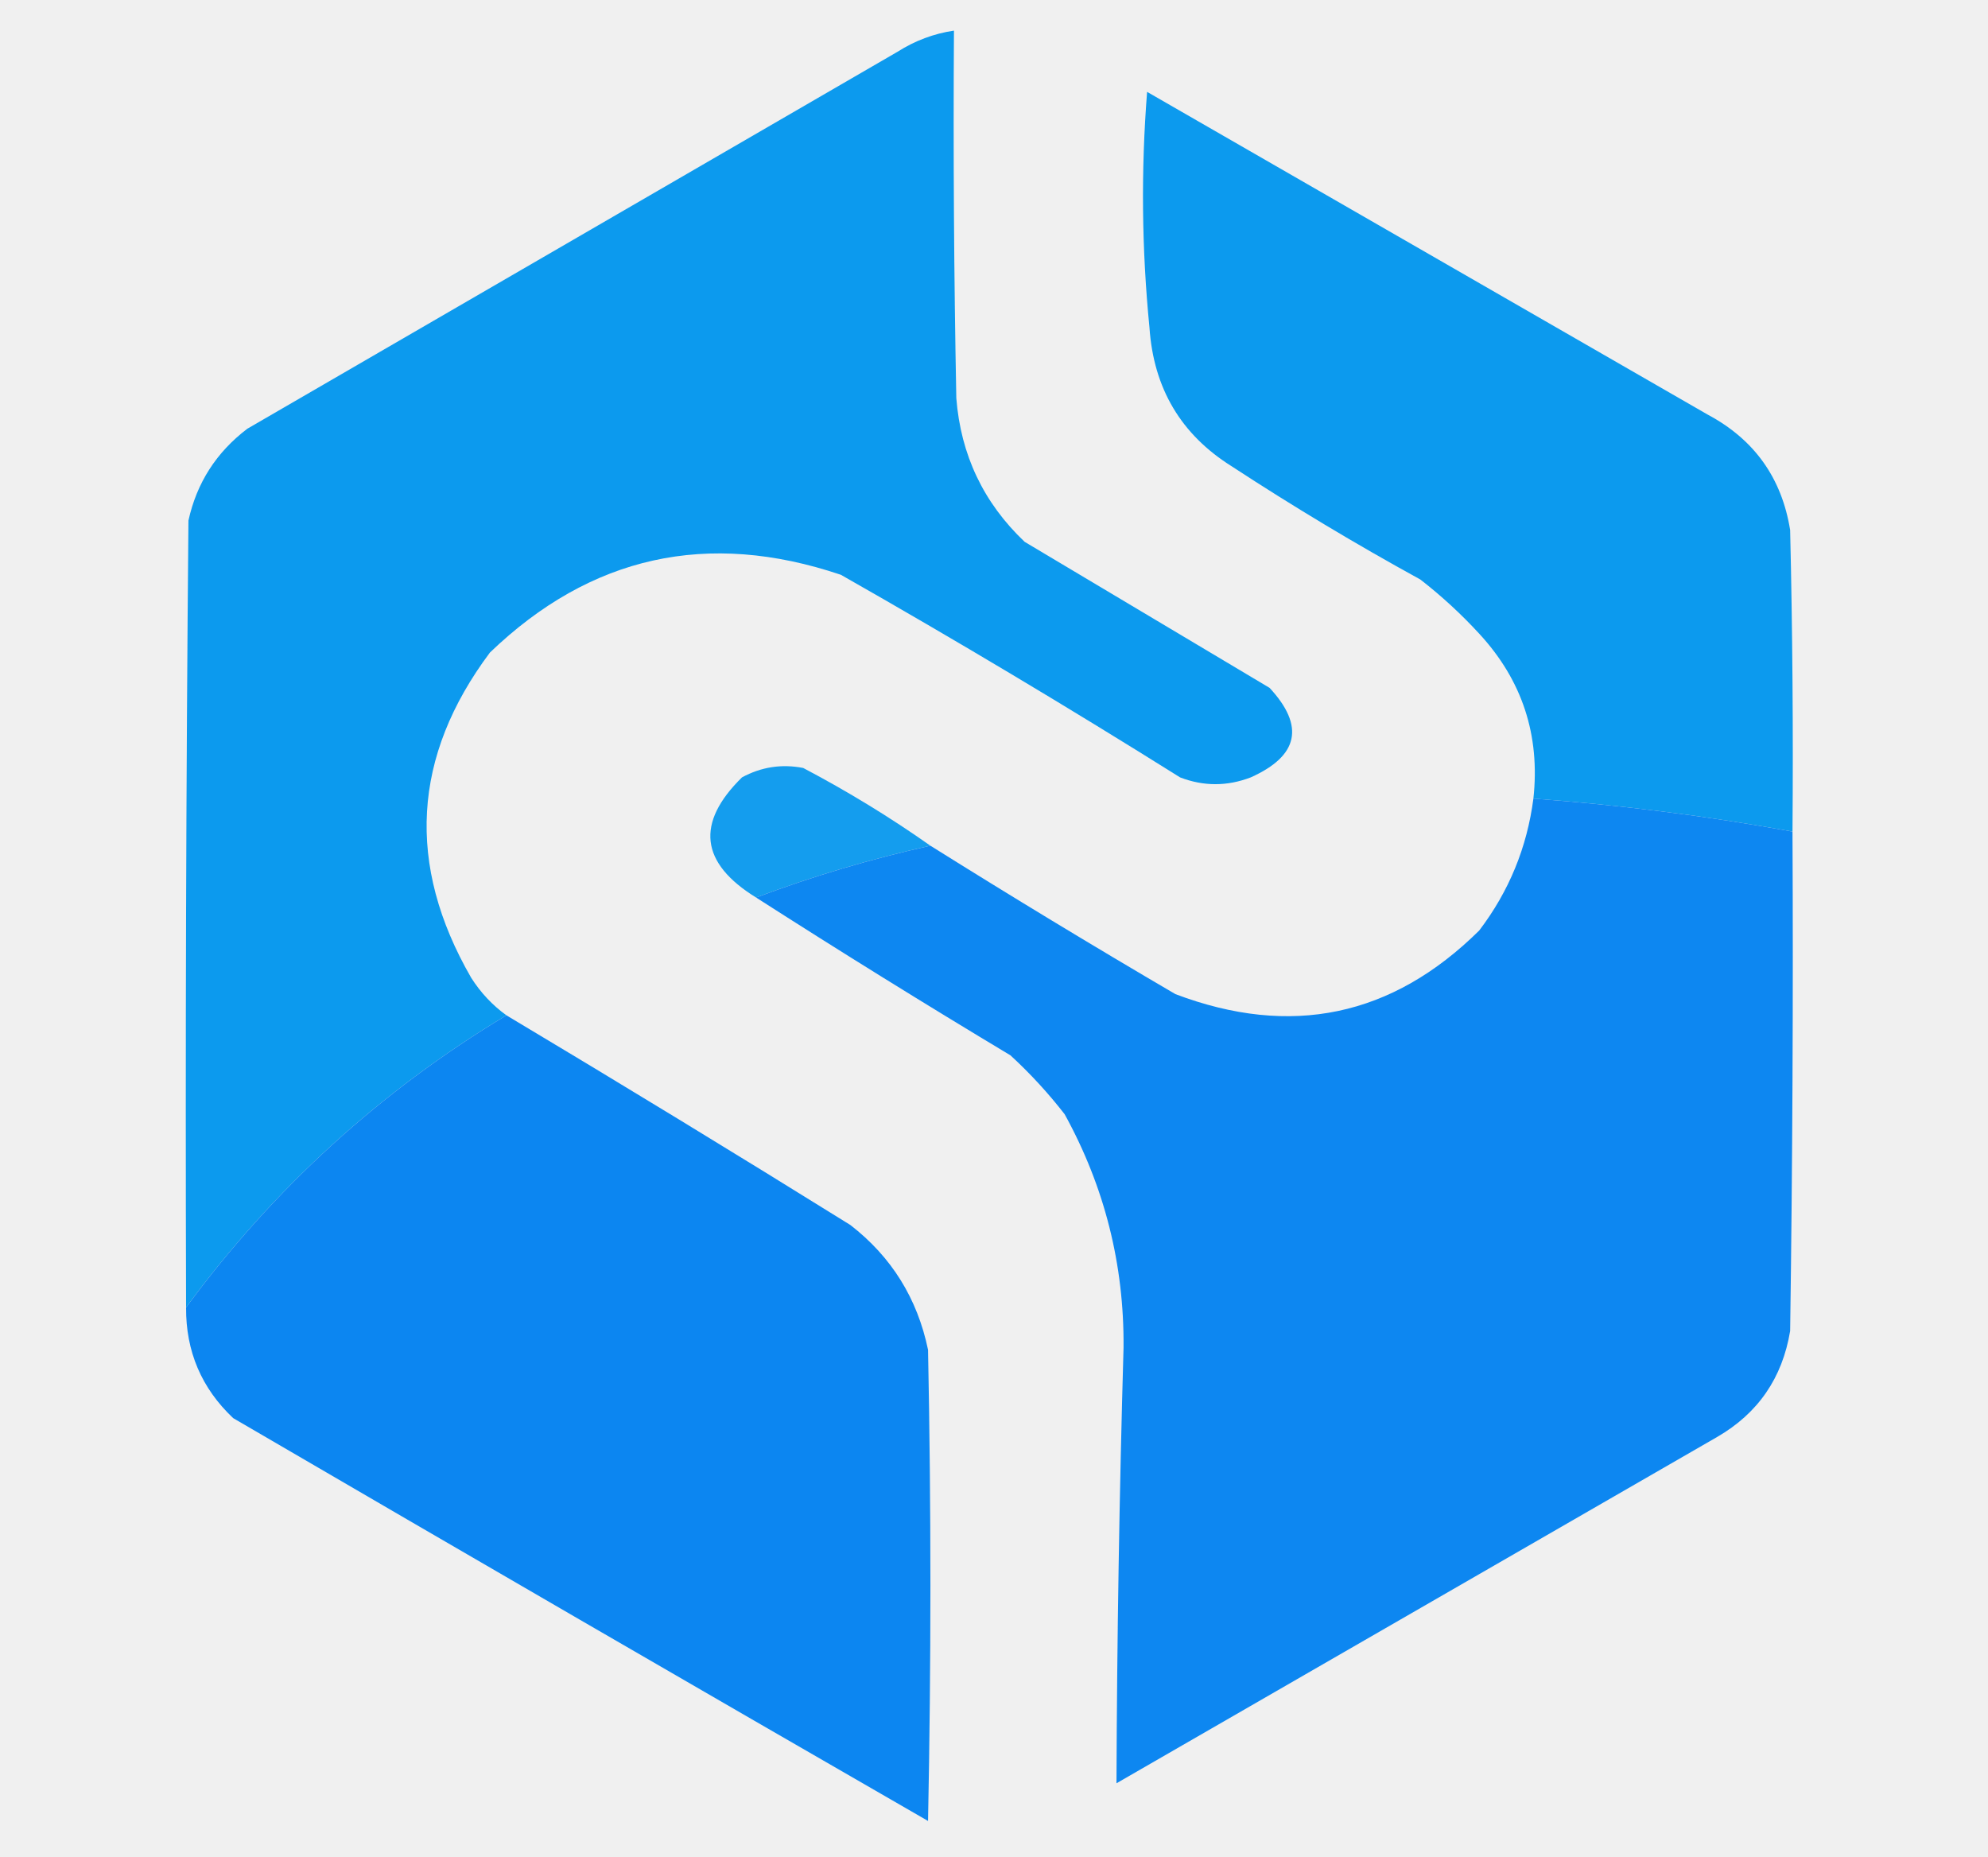
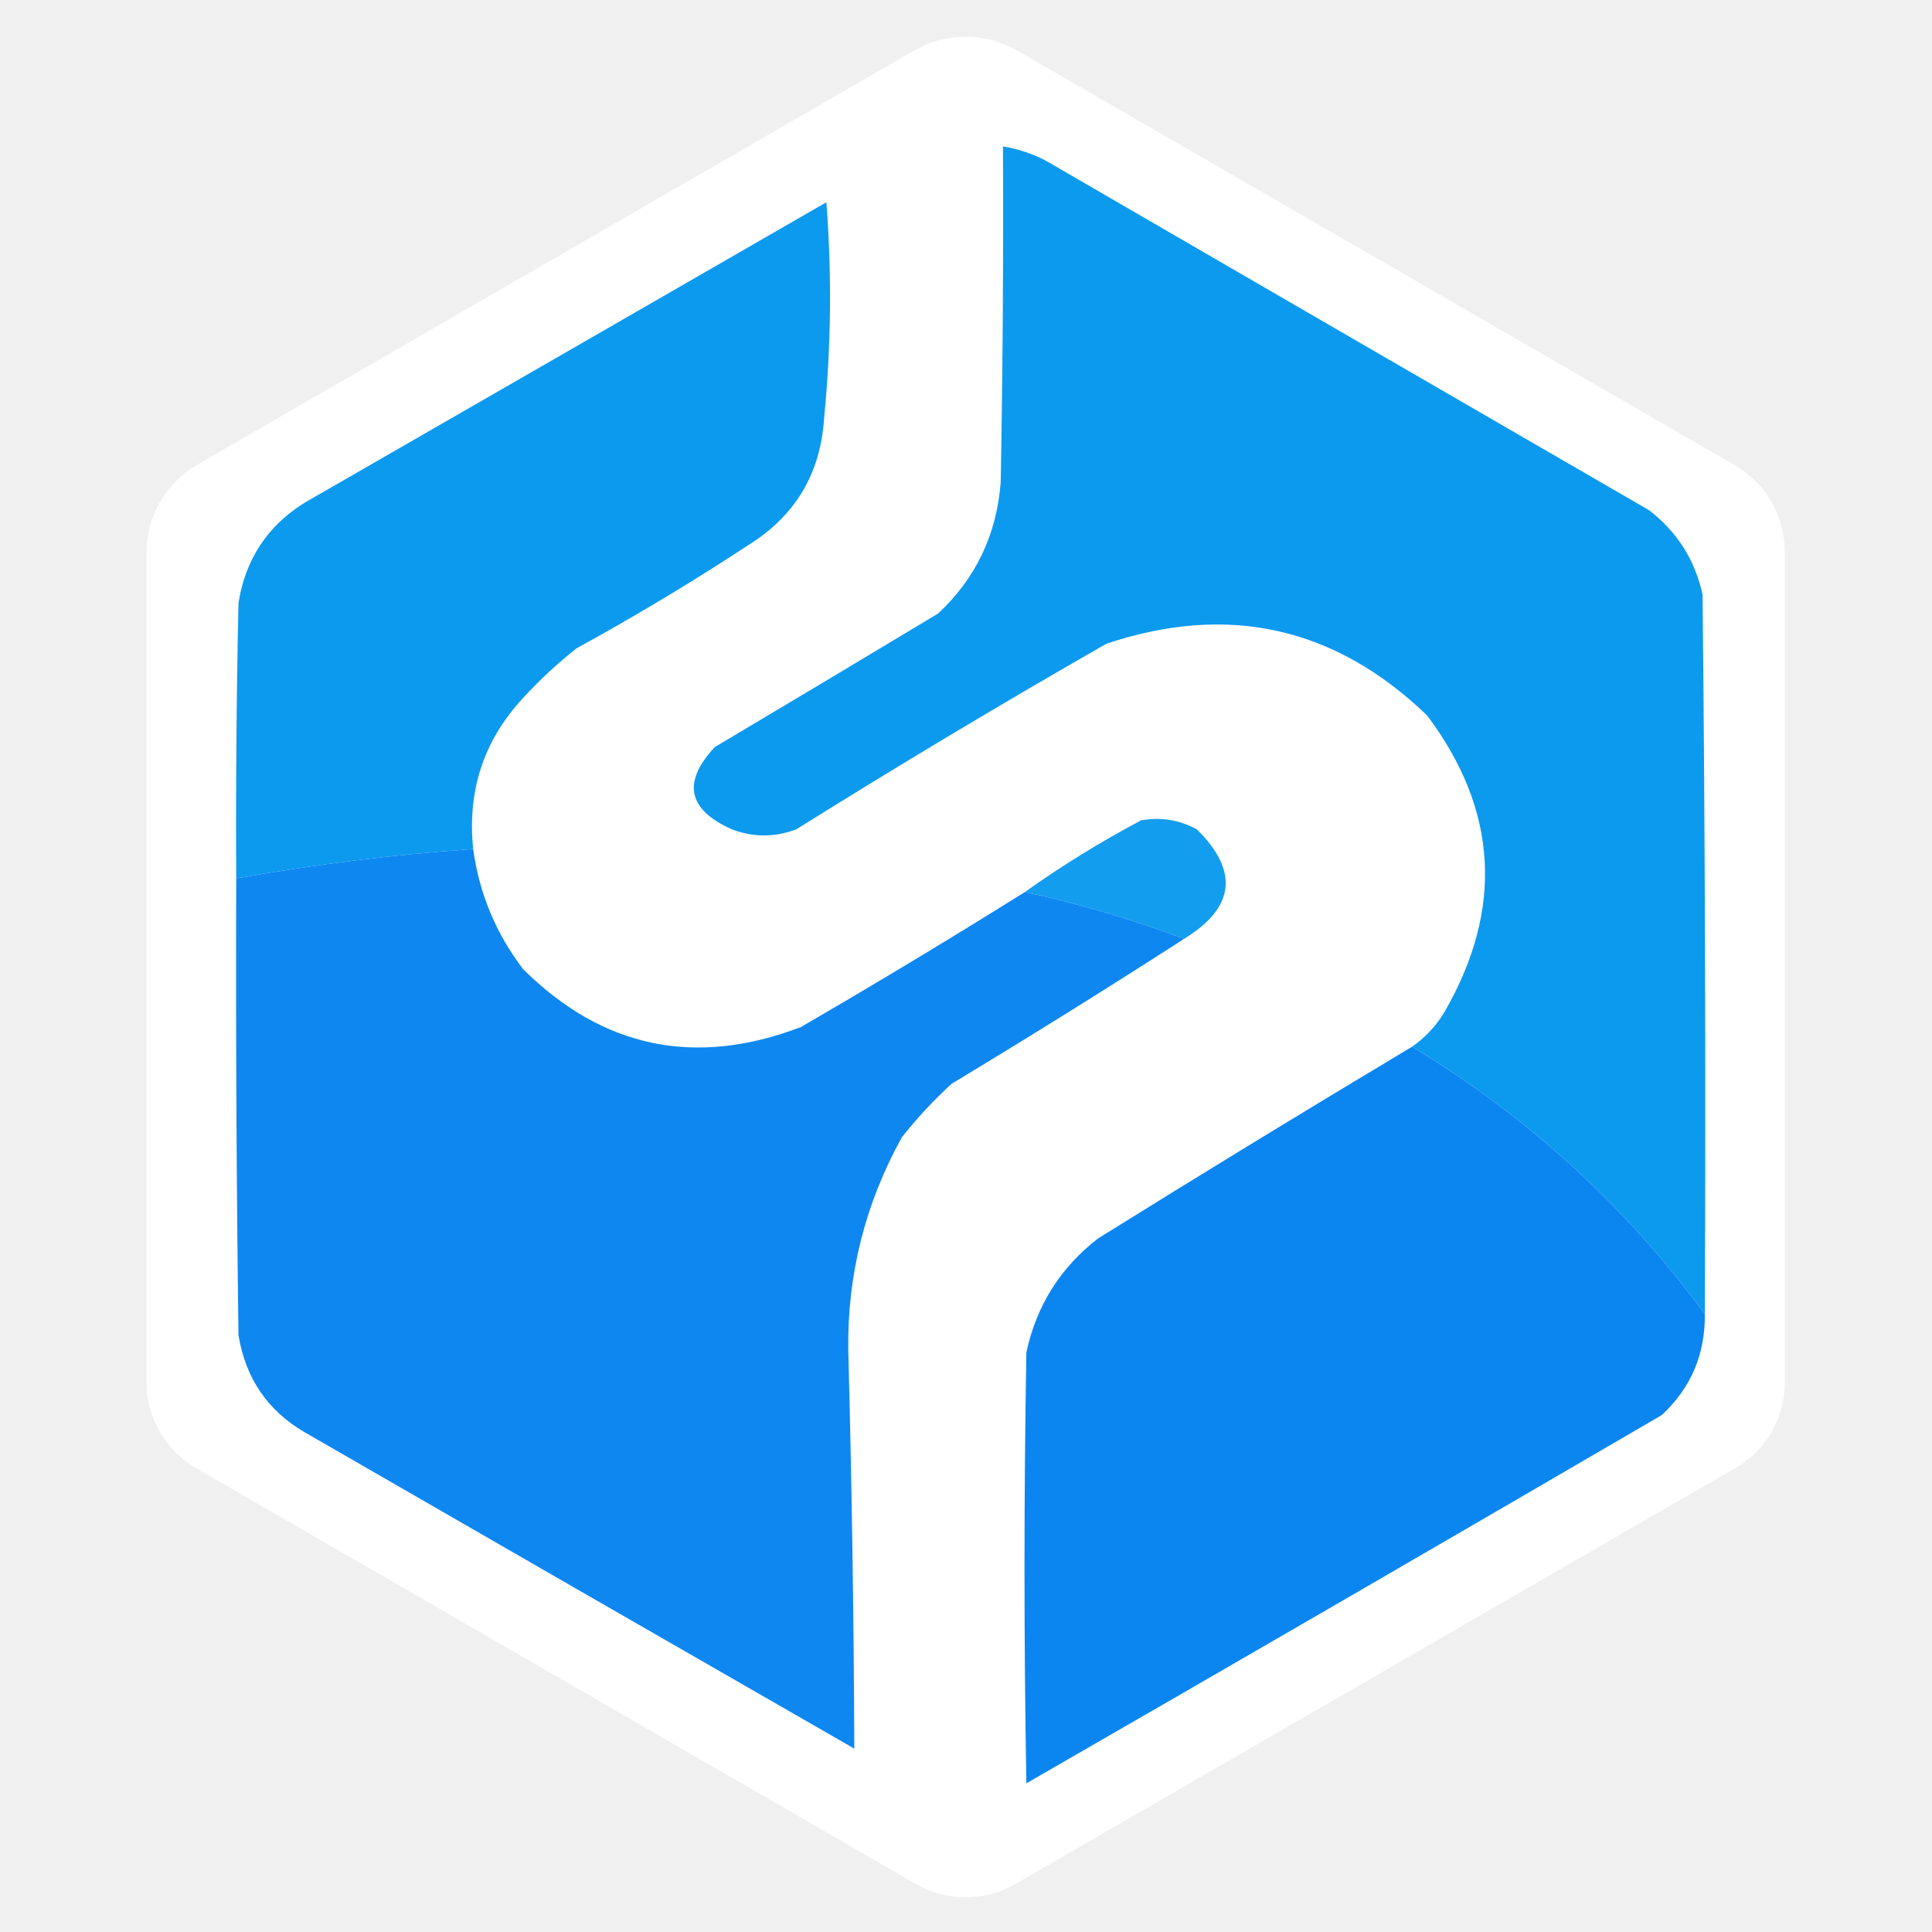
- <svg xmlns="http://www.w3.org/2000/svg" version="1.1" width="422px" height="394px" style="shape-rendering:geometricPrecision; text-rendering:geometricPrecision; image-rendering:optimizeQuality; fill-rule:evenodd; clip-rule:evenodd">
+ <svg xmlns="http://www.w3.org/2000/svg" version="1.2" viewBox="0 0 256 256" width="256" height="256">
+   <style>
+ 		.s0 { fill: #ffffff } 
+ 		.s1 { opacity: .98;fill: #0798ee } 
+ 		.s2 { opacity: .95;fill: #0798ee } 
+ 		.s3 { opacity: .98;fill: #0985f1 } 
+ 		.s4 { opacity: .99;fill: #0985f1 } 
+ 	</style>
+   <path id="Shape 1" fill-rule="evenodd" class="s0" d="m121.3 249.6l-95.2-55c-4.1-2.3-6.7-6.7-6.7-11.5v-109.9c0-4.8 2.6-9.2 6.7-11.6l95.2-55c4.1-2.3 9.2-2.3 13.3 0l95.2 55c4.2 2.4 6.7 6.8 6.7 11.6v109.9c0 4.8-2.5 9.2-6.7 11.5l-95.2 55c-4.1 2.4-9.2 2.4-13.3 0z" />
  <g>
-     <path style="opacity:0.98" fill="#0798ee" d="M 107.5,215.5 C 80.76,231.567 58.093,252.234 39.5,277.5C 39.333,221.832 39.5,166.166 40,110.5C 41.755,102.499 45.921,95.999 52.5,91C 98.5,64.333 144.5,37.667 190.5,11C 194.219,8.636 198.219,7.136 202.5,6.5C 202.333,32.502 202.5,58.502 203,84.5C 203.945,96.556 208.779,106.723 217.5,115C 234.833,125.333 252.167,135.667 269.5,146C 277.013,154.1 275.68,160.433 265.5,165C 260.484,166.921 255.484,166.921 250.5,165C 226.831,150.163 202.831,135.83 178.5,122C 150.207,112.46 125.373,117.96 104,138.5C 87.524,160.533 86.191,183.533 100,207.5C 102.028,210.692 104.528,213.359 107.5,215.5 Z" />
+     <path fill-rule="evenodd" class="s1" d="m187.1 138.7q22.9 13.8 38.8 35.4 0.2-47.7-0.3-95.3-1.5-6.9-7.1-11.2-39.4-22.8-78.7-45.6-3.2-2-6.9-2.6 0.1 22.3-0.3 44.5-0.8 10.4-8.3 17.4-14.8 8.9-29.6 17.7-6.5 7 2.3 10.9 4.2 1.6 8.5 0 20.3-12.7 41.1-24.6 24.2-8.1 42.5 9.5 14.1 18.8 2.3 39.3-1.7 2.8-4.3 4.6z" />
  </g>
  <g>
-     <path style="opacity:0.978" fill="#0798ee" d="M 380.5,176.5 C 362.294,173.188 343.961,170.855 325.5,169.5C 326.961,156.051 323.128,144.384 314,134.5C 310.133,130.298 305.967,126.465 301.5,123C 287.835,115.503 274.502,107.503 261.5,99C 250.701,92.252 244.867,82.419 244,69.5C 242.355,52.848 242.188,36.182 243.5,19.5C 283.167,42.333 322.833,65.167 362.5,88C 372.387,93.275 378.221,101.442 380,112.5C 380.5,133.831 380.667,155.164 380.5,176.5 Z" />
+     <path fill-rule="evenodd" class="s1" d="m31.3 116.4q15.6-2.8 31.4-3.9-1.2-11.6 6.6-20 3.3-3.6 7.1-6.6 11.7-6.4 22.8-13.7 9.3-5.8 10-16.8 1.4-14.3 0.3-28.6-34 19.6-67.9 39.1-8.5 4.6-10 14-0.4 18.3-0.3 36.5z" />
  </g>
  <g>
-     <path style="opacity:0.945" fill="#0798ee" d="M 197.5,179.5 C 184.911,182.294 172.578,185.96 160.5,190.5C 148.64,183.187 147.64,174.687 157.5,165C 161.595,162.78 165.928,162.113 170.5,163C 179.935,167.966 188.935,173.466 197.5,179.5 Z" />
+     <path fill-rule="evenodd" class="s2" d="m135.8 118.2q10.7 2.3 21.1 6.2 10.1-6.2 1.7-14.5-3.5-1.9-7.4-1.2-8.1 4.3-15.4 9.5z" />
  </g>
  <g>
-     <path style="opacity:0.983" fill="#0985f1" d="M 325.5,169.5 C 343.961,170.855 362.294,173.188 380.5,176.5C 380.667,211.835 380.5,247.168 380,282.5C 378.346,292.477 373.179,299.977 364.5,305C 322,329.5 279.5,354 237,378.5C 237.114,347.67 237.614,316.837 238.5,286C 238.638,268.387 234.472,251.887 226,236.5C 222.535,232.033 218.702,227.867 214.5,224C 196.268,213.059 178.268,201.892 160.5,190.5C 172.578,185.96 184.911,182.294 197.5,179.5C 214.639,190.24 231.973,200.74 249.5,211C 274.022,220.279 295.522,215.779 314,197.5C 320.317,189.197 324.151,179.864 325.5,169.5 Z" />
+     <path fill-rule="evenodd" class="s3" d="m62.7 112.5q-15.8 1.1-31.4 3.9-0.1 30.3 0.3 60.5 1.4 8.6 8.8 12.9 36.4 21 72.8 41.9-0.1-26.4-0.8-52.8-0.2-15 7.1-28.2 3-3.8 6.6-7.1 15.6-9.4 30.8-19.2-10.4-3.9-21.1-6.2-14.7 9.2-29.7 17.9-21 8-36.8-7.7-5.4-7.1-6.6-15.9z" />
  </g>
  <g>
-     <path style="opacity:0.987" fill="#0985f1" d="M 107.5,215.5 C 131.948,230.108 156.281,244.941 180.5,260C 189.233,266.751 194.733,275.584 197,286.5C 197.667,319.833 197.667,353.167 197,386.5C 147.751,358.126 98.585,329.626 49.5,301C 42.769,294.646 39.435,286.813 39.5,277.5C 58.093,252.234 80.76,231.567 107.5,215.5 Z" />
+     <path fill-rule="evenodd" class="s4" d="m187.1 138.7q-20.9 12.5-41.6 25.4-7.5 5.8-9.5 15.1-0.5 28.6 0 57.1 42.2-24.3 84.2-48.8 5.8-5.4 5.7-13.4-15.9-21.6-38.8-35.4z" />
  </g>
</svg>
